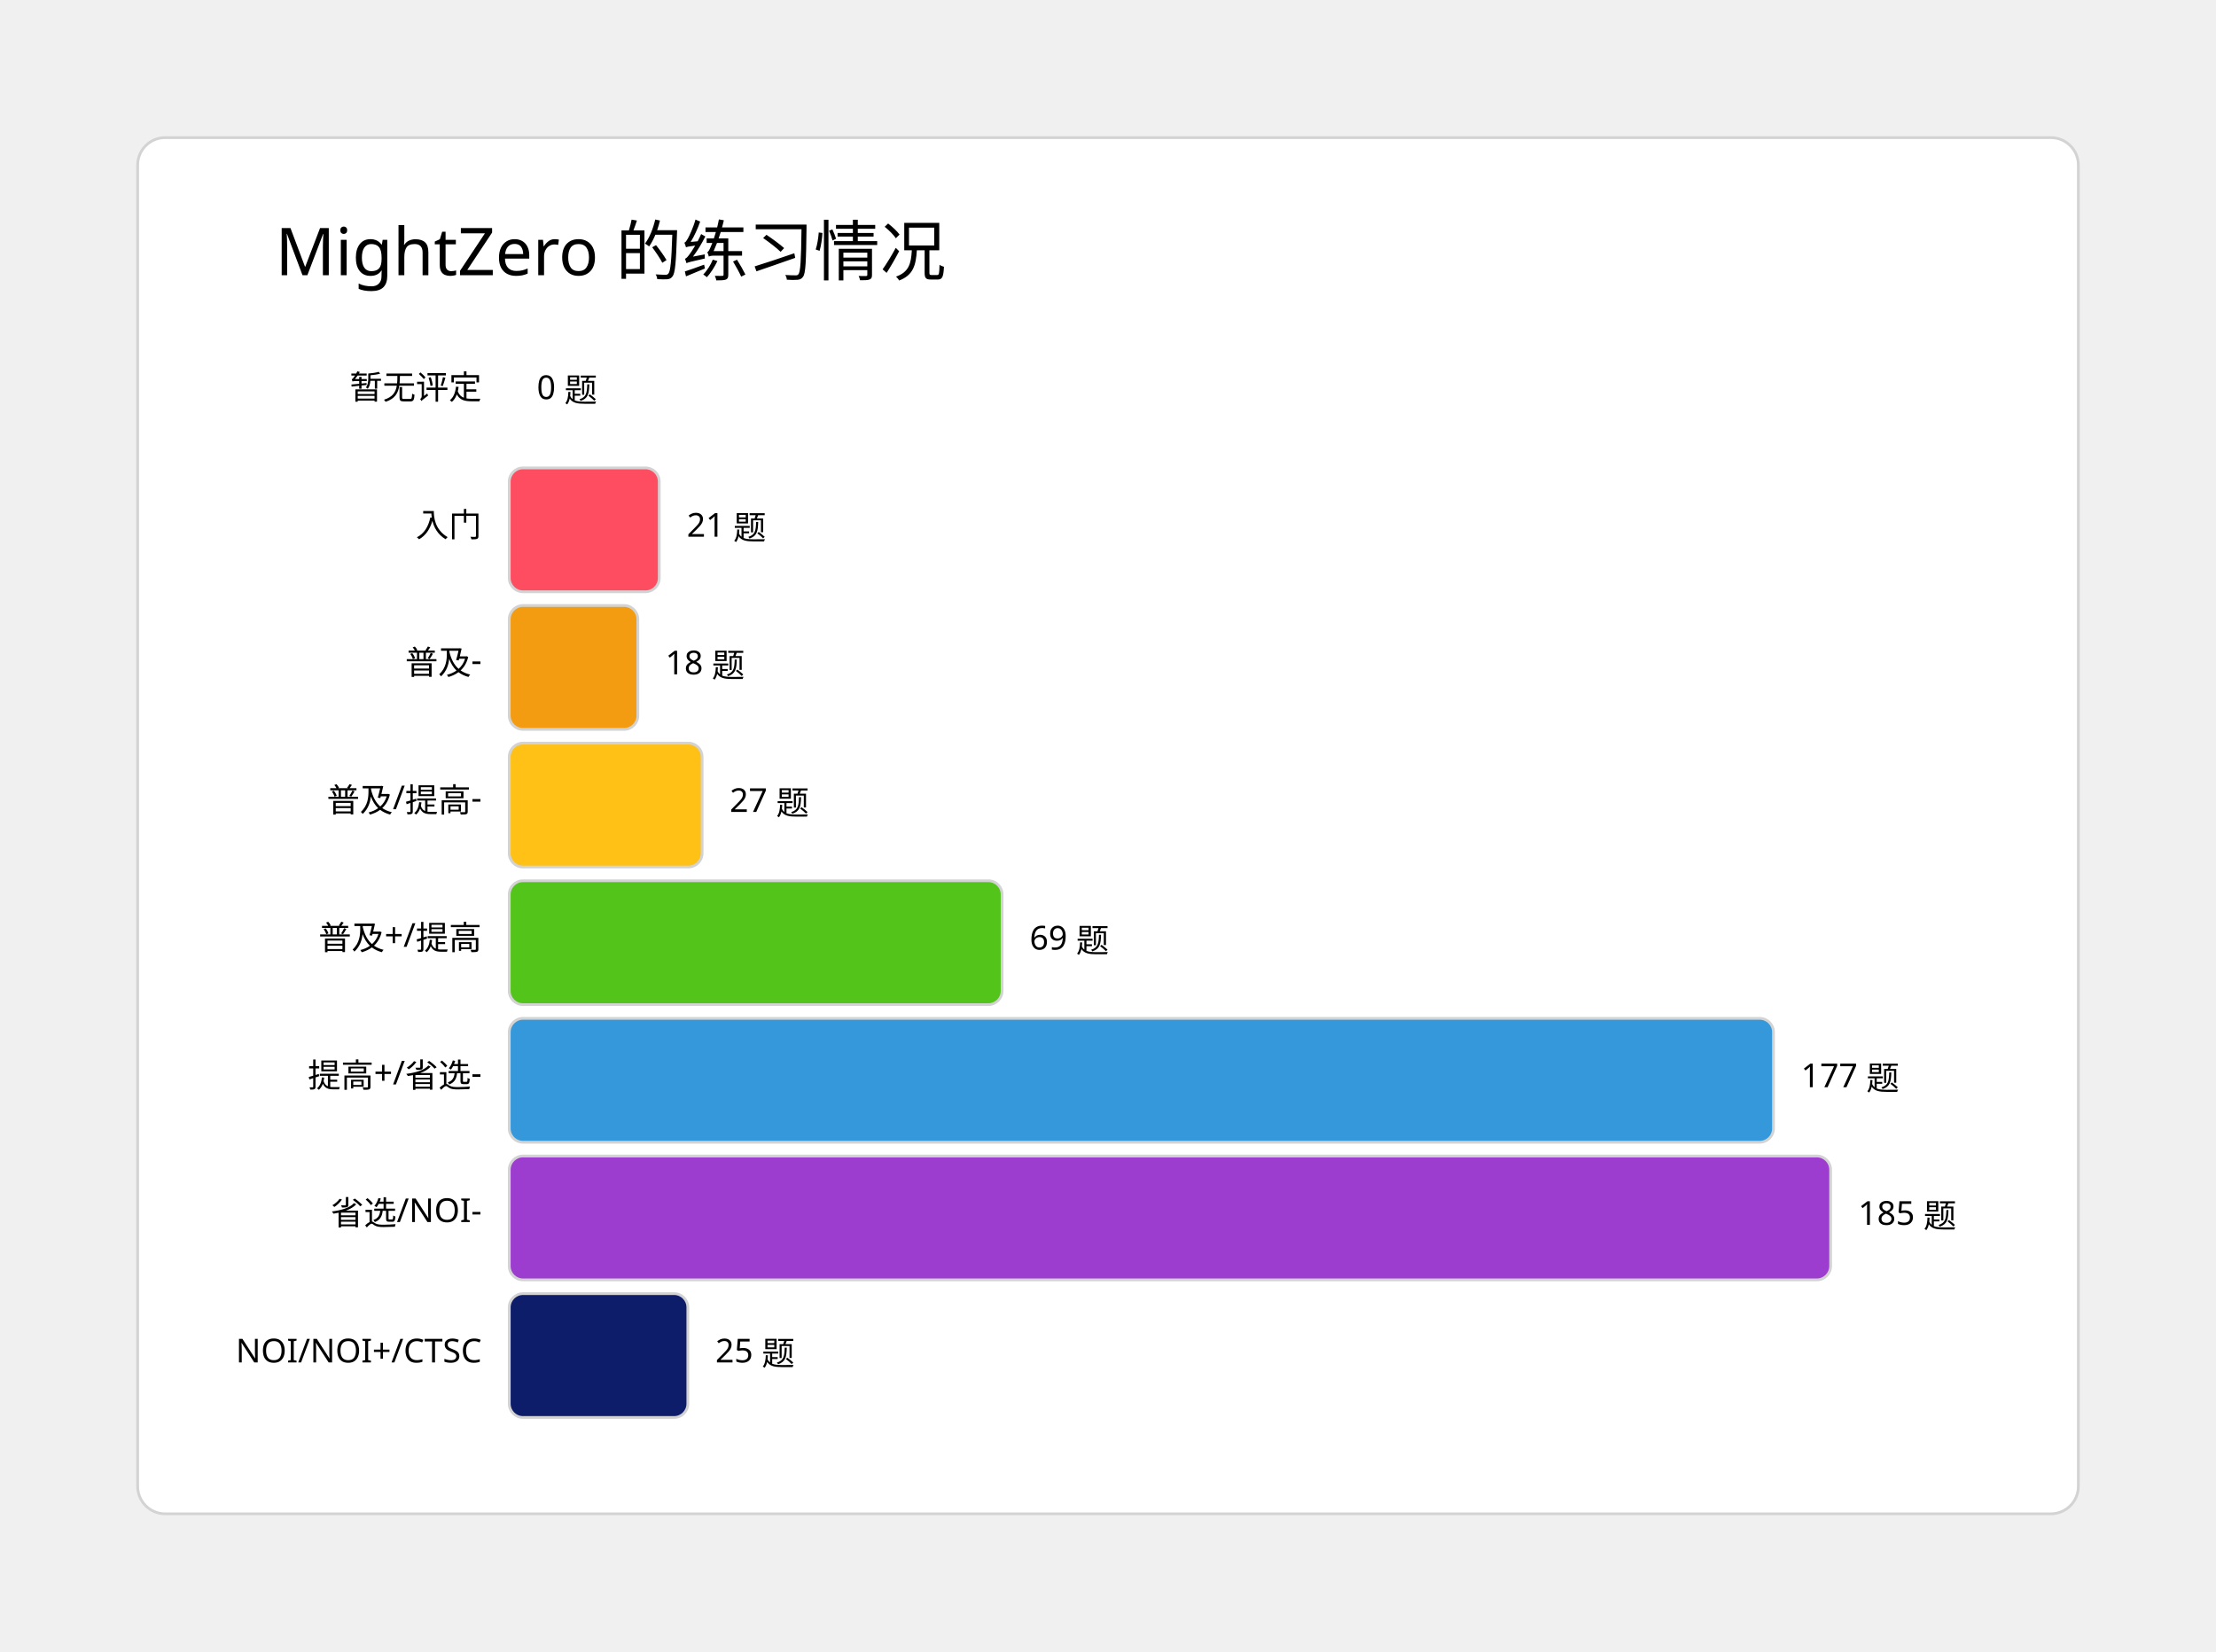
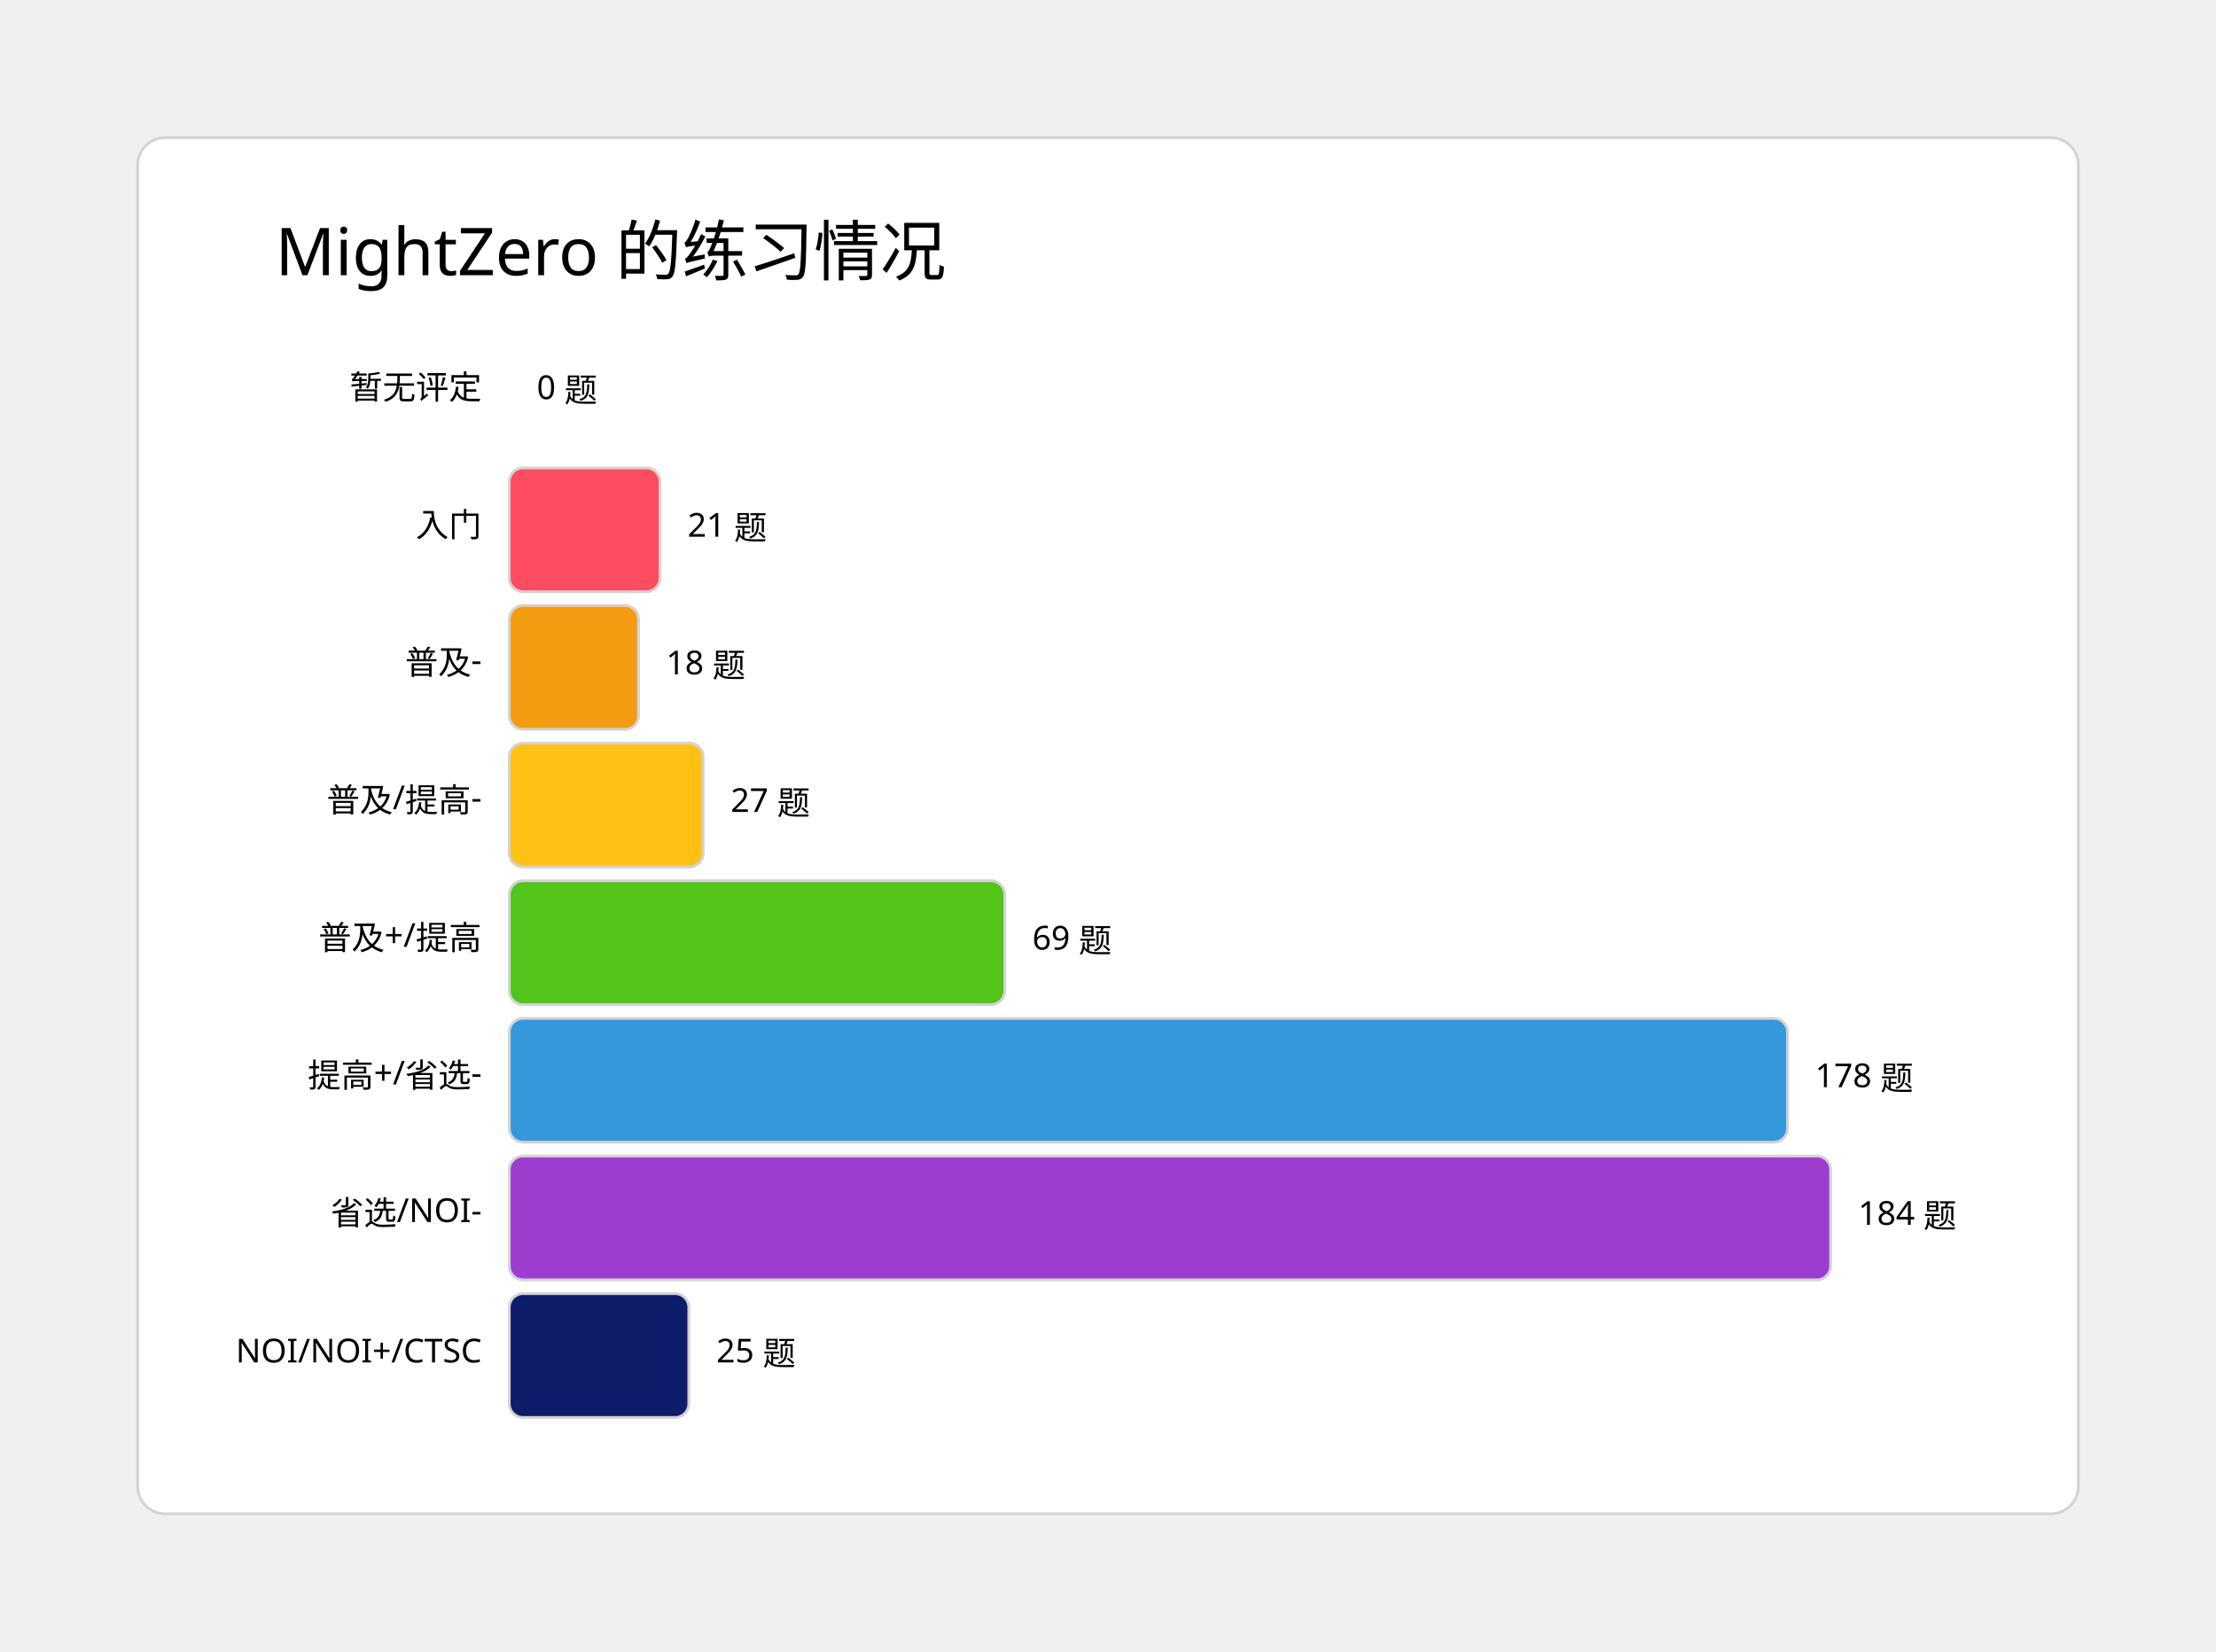
<svg xmlns="http://www.w3.org/2000/svg" baseProfile="tiny" height="600" version="1.2" width="805">
  <defs />
  <rect fill="white" height="500" rx="10" ry="10" stroke="lightgray" stroke-width="1" width="705" x="50" y="50" />
  <text font-family="SimHei" font-size="24" text-anchor="start" x="100" y="100">MightZero 的练习情况</text>
  <rect fill="#bfbfbf" height="45.0" rx="5" ry="5" stroke="lightgray" stroke-width="1" width="0.0" x="185" y="120.0" />
  <text font-family="SimHei" font-size="12" text-anchor="start" x="195.0" y="145.0">0 题</text>
  <text font-family="SimHei" font-size="12" text-anchor="end" x="175" y="145.0">暂无评定</text>
-   <rect fill="#fe4c61" height="45.0" rx="5" ry="5" stroke="lightgray" stroke-width="1" width="54.486" x="185" y="170.0" />
-   <text font-family="SimHei" font-size="12" text-anchor="start" x="249.486" y="195.0">21 题</text>
+   <rect fill="#fe4c61" height="45.0" rx="5" ry="5" stroke="lightgray" stroke-width="1" width="54.783" x="185" y="170.0" />
+   <text font-family="SimHei" font-size="12" text-anchor="start" x="249.783" y="195.0">21 题</text>
  <text font-family="SimHei" font-size="12" text-anchor="end" x="175" y="195.0">入门</text>
-   <rect fill="#f39c11" height="45.0" rx="5" ry="5" stroke="lightgray" stroke-width="1" width="46.703" x="185" y="220.0" />
-   <text font-family="SimHei" font-size="12" text-anchor="start" x="241.703" y="245.0">18 题</text>
+   <rect fill="#f39c11" height="45.0" rx="5" ry="5" stroke="lightgray" stroke-width="1" width="46.956" x="185" y="220.0" />
+   <text font-family="SimHei" font-size="12" text-anchor="start" x="241.957" y="245.0">18 题</text>
  <text font-family="SimHei" font-size="12" text-anchor="end" x="175" y="245.0">普及-</text>
-   <rect fill="#ffc116" height="45.0" rx="5" ry="5" stroke="lightgray" stroke-width="1" width="70.054" x="185" y="270.0" />
-   <text font-family="SimHei" font-size="12" text-anchor="start" x="265.054" y="295.0">27 题</text>
+   <rect fill="#ffc116" height="45.0" rx="5" ry="5" stroke="lightgray" stroke-width="1" width="70.435" x="185" y="270.0" />
+   <text font-family="SimHei" font-size="12" text-anchor="start" x="265.435" y="295.0">27 题</text>
  <text font-family="SimHei" font-size="12" text-anchor="end" x="175" y="295.0">普及/提高-</text>
-   <rect fill="#52c41a" height="45.0" rx="5" ry="5" stroke="lightgray" stroke-width="1" width="179.027" x="185" y="320.0" />
-   <text font-family="SimHei" font-size="12" text-anchor="start" x="374.027" y="345.0">69 题</text>
+   <rect fill="#52c41a" height="45.0" rx="5" ry="5" stroke="lightgray" stroke-width="1" width="180.0" x="185" y="320.0" />
+   <text font-family="SimHei" font-size="12" text-anchor="start" x="375.0" y="345.0">69 题</text>
  <text font-family="SimHei" font-size="12" text-anchor="end" x="175" y="345.0">普及+/提高</text>
-   <rect fill="#3498db" height="45.0" rx="5" ry="5" stroke="lightgray" stroke-width="1" width="459.243" x="185" y="370.0" />
-   <text font-family="SimHei" font-size="12" text-anchor="start" x="654.243" y="395.0">177 题</text>
+   <rect fill="#3498db" height="45.0" rx="5" ry="5" stroke="lightgray" stroke-width="1" width="464.348" x="185" y="370.0" />
+   <text font-family="SimHei" font-size="12" text-anchor="start" x="659.348" y="395.0">178 题</text>
  <text font-family="SimHei" font-size="12" text-anchor="end" x="175" y="395.0">提高+/省选-</text>
  <rect fill="#9d3dcf" height="45.0" rx="5" ry="5" stroke="lightgray" stroke-width="1" width="480.0" x="185" y="420.0" />
-   <text font-family="SimHei" font-size="12" text-anchor="start" x="675.0" y="445.0">185 题</text>
+   <text font-family="SimHei" font-size="12" text-anchor="start" x="675.0" y="445.0">184 题</text>
  <text font-family="SimHei" font-size="12" text-anchor="end" x="175" y="445.0">省选/NOI-</text>
-   <rect fill="#0e1d69" height="45.0" rx="5" ry="5" stroke="lightgray" stroke-width="1" width="64.865" x="185" y="470.0" />
-   <text font-family="SimHei" font-size="12" text-anchor="start" x="259.865" y="495.0">25 题</text>
+   <rect fill="#0e1d69" height="45.0" rx="5" ry="5" stroke="lightgray" stroke-width="1" width="65.217" x="185" y="470.0" />
+   <text font-family="SimHei" font-size="12" text-anchor="start" x="260.217" y="495.0">25 题</text>
  <text font-family="SimHei" font-size="12" text-anchor="end" x="175" y="495.0">NOI/NOI+/CTSC</text>
-   <text font-family="SimHei" font-size="14" opacity="0" text-anchor="start" x="-1000" y="-1000">生成时间: 2025-05-25 01:05:15</text>
+   <text font-family="SimHei" font-size="14" opacity="0" text-anchor="start" x="-1000" y="-1000">生成时间: 2025-05-26 01:01:35</text>
</svg>
